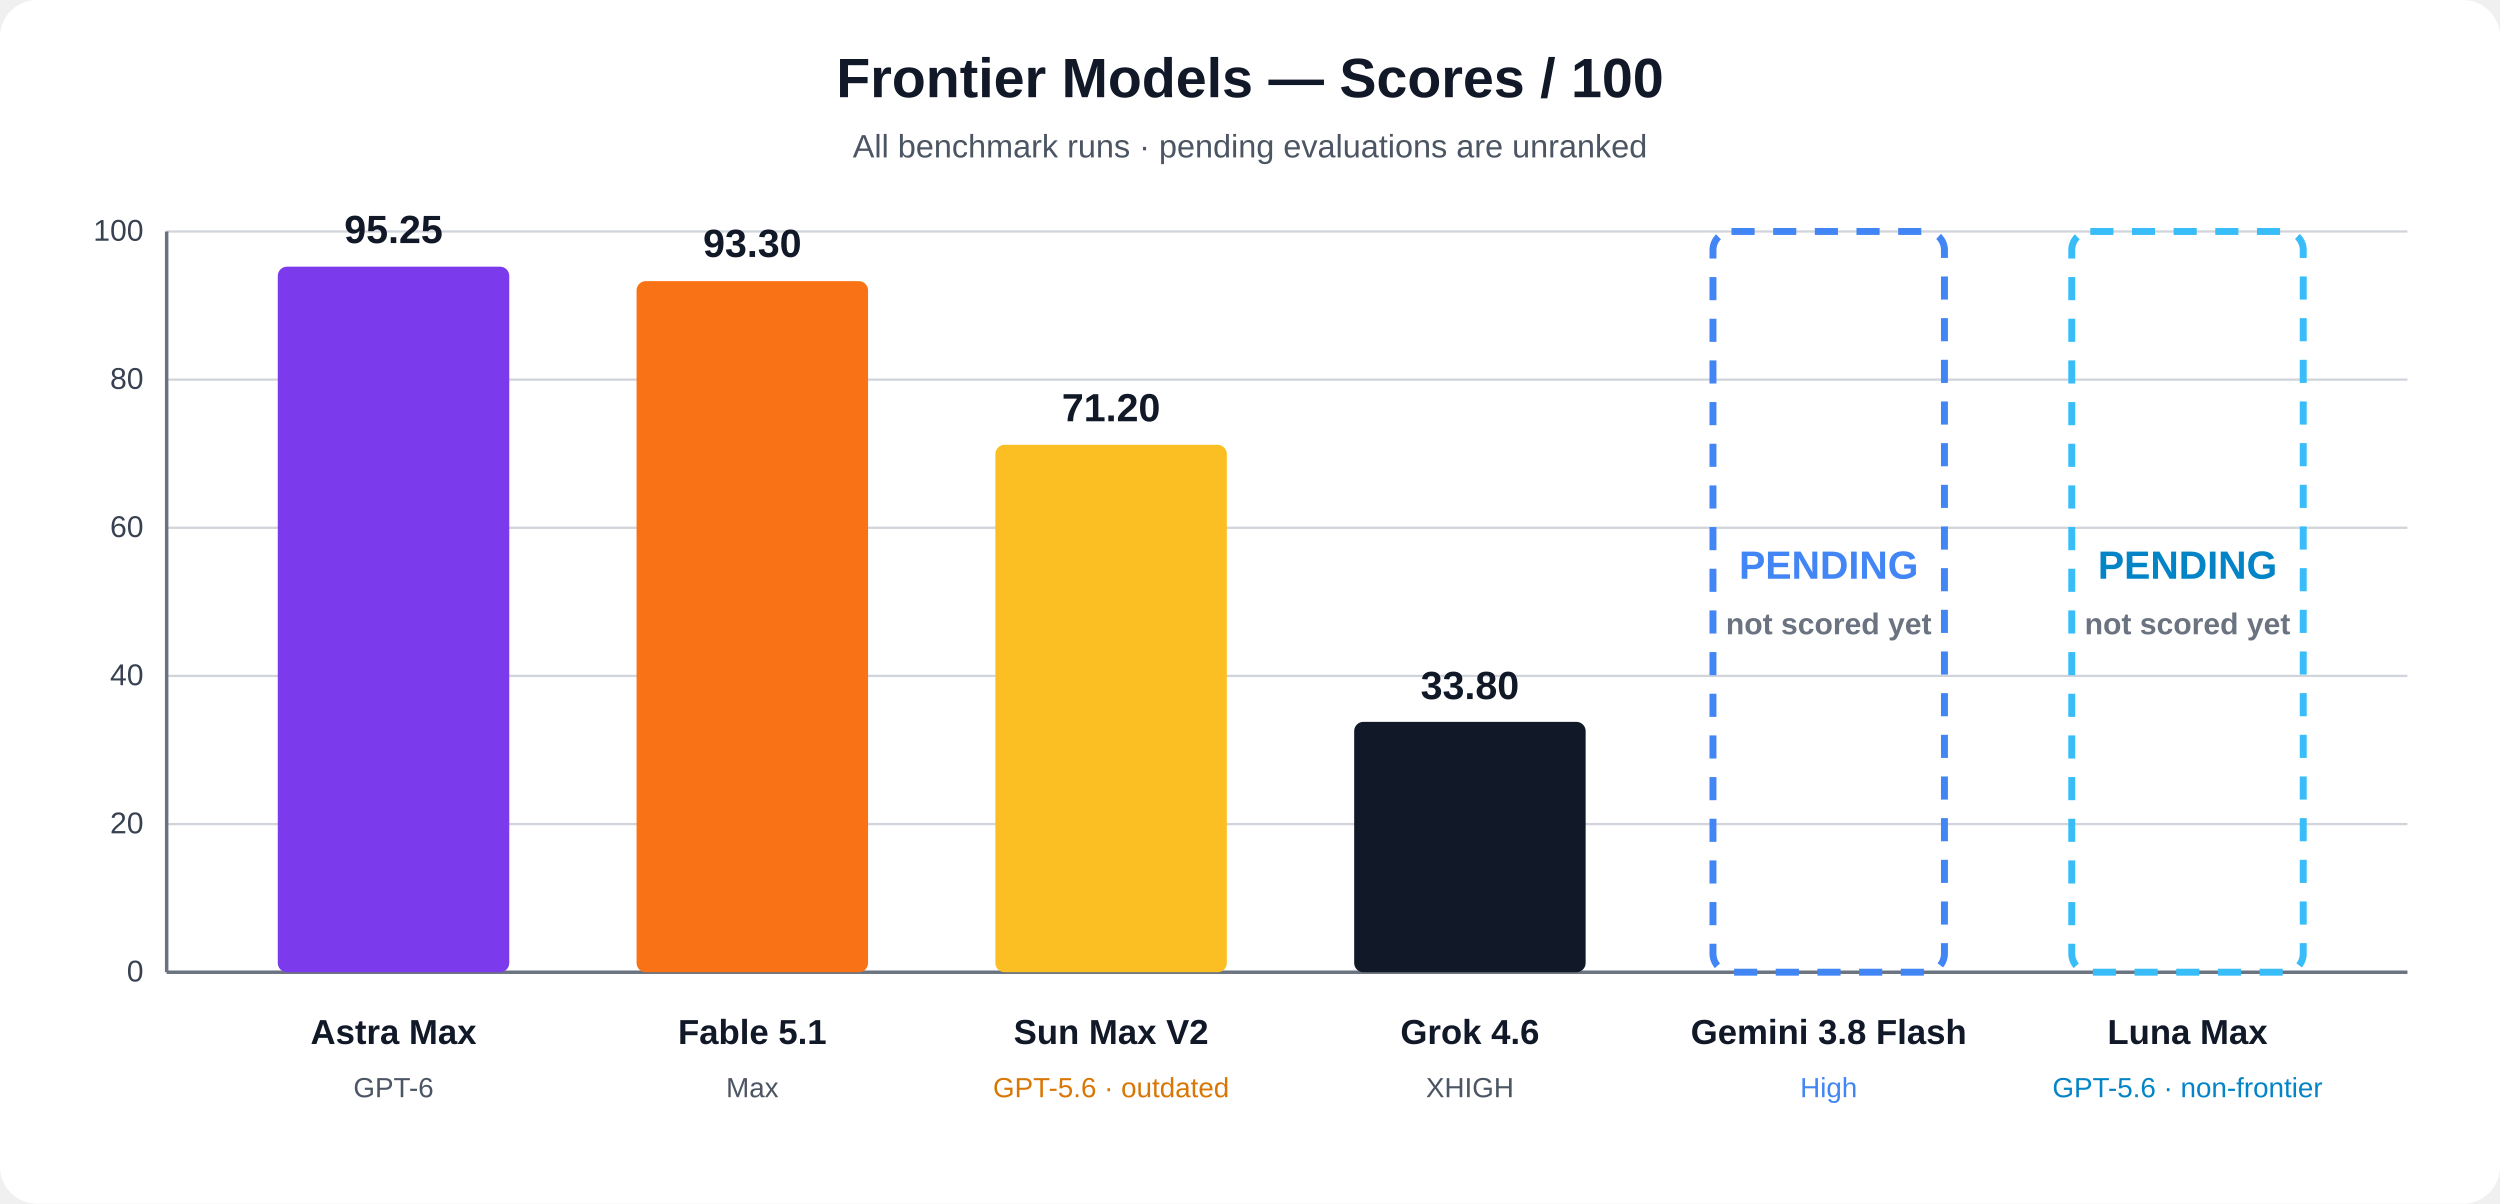
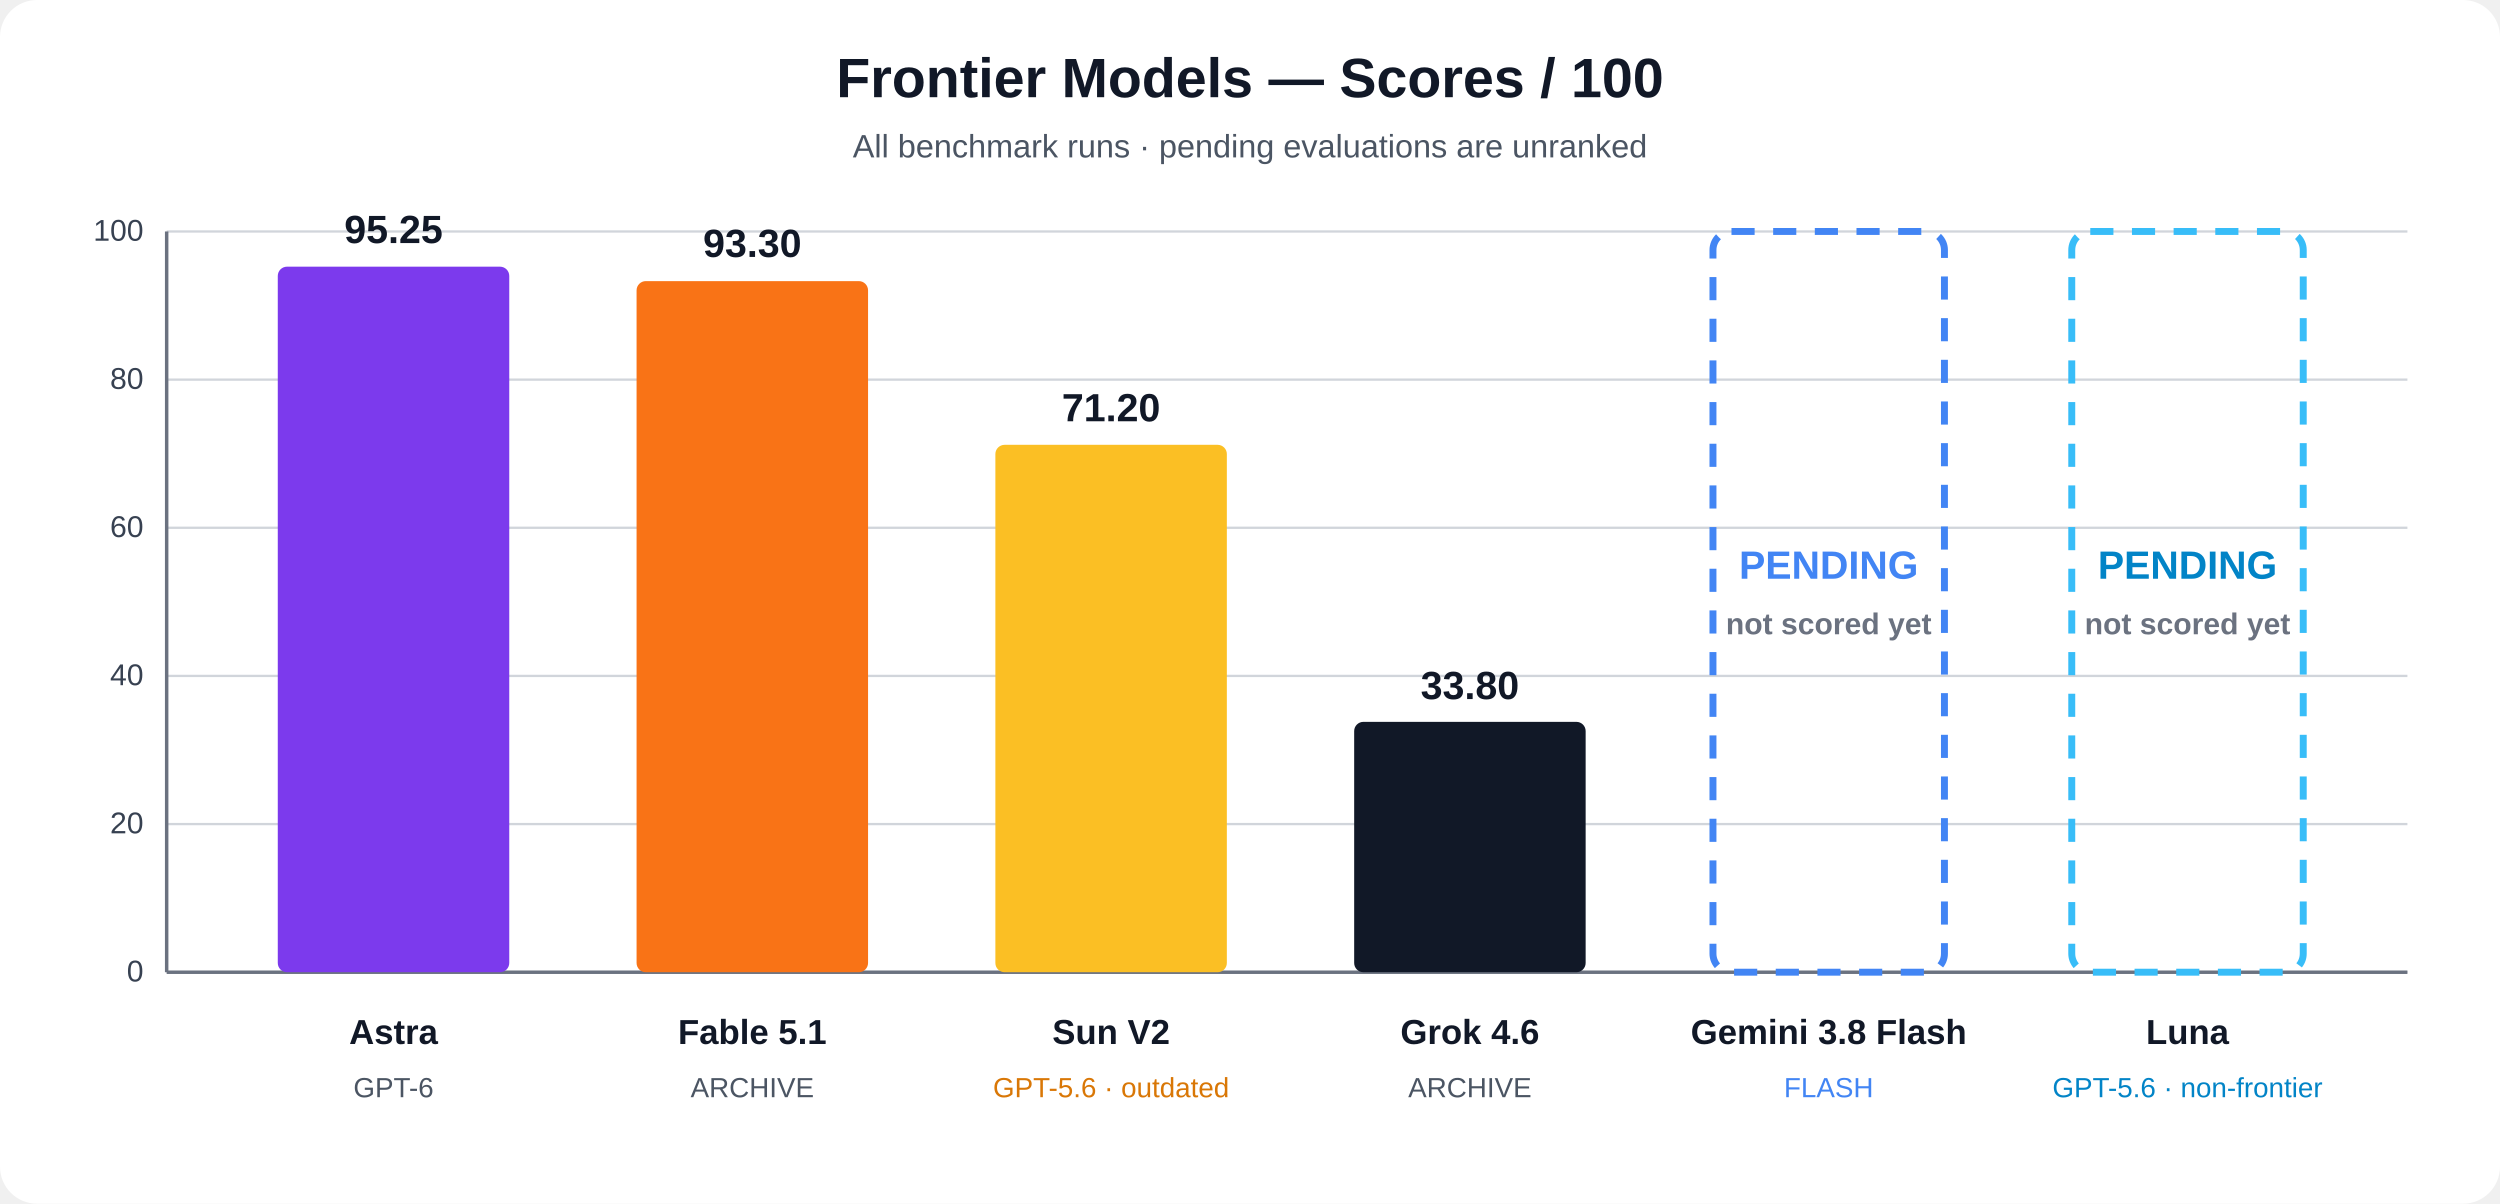
<svg xmlns="http://www.w3.org/2000/svg" width="1080" height="520" viewBox="0 0 1080 520" role="img" aria-labelledby="title desc">
  <rect width="1080" height="520" fill="#ffffff" rx="16" />
  <g font-family="Segoe UI, Arial, sans-serif">
    <text x="540" y="42" text-anchor="middle" font-size="24" font-weight="700" fill="#111827">Frontier Models — Scores / 100</text>
    <text x="540" y="68" text-anchor="middle" font-size="14" font-weight="500" fill="#4B5563">All benchmark runs · pending evaluations are unranked</text>
  </g>
  <g stroke="#D1D5DB" stroke-width="1">
    <line x1="72" y1="420" x2="1040" y2="420" />
    <line x1="72" y1="356" x2="1040" y2="356" />
    <line x1="72" y1="292" x2="1040" y2="292" />
    <line x1="72" y1="228" x2="1040" y2="228" />
    <line x1="72" y1="164" x2="1040" y2="164" />
    <line x1="72" y1="100" x2="1040" y2="100" />
  </g>
  <g font-family="Segoe UI, Arial, sans-serif" font-size="13" font-weight="500" fill="#374151" text-anchor="end">
    <text x="62" y="424">0</text>
    <text x="62" y="360">20</text>
    <text x="62" y="296">40</text>
    <text x="62" y="232">60</text>
    <text x="62" y="168">80</text>
    <text x="62" y="104">100</text>
  </g>
  <line x1="72" y1="100" x2="72" y2="420" stroke="#6B7280" stroke-width="1.5" />
  <line x1="72" y1="420" x2="1040" y2="420" stroke="#6B7280" stroke-width="1.5" />
  <g>
    <rect x="120" y="115.2" width="100" height="304.8" fill="#7C3AED" rx="4" />
    <rect x="275" y="121.44" width="100" height="298.56" fill="#F97316" rx="4" />
    <rect x="430" y="192.16" width="100" height="227.84" fill="#FBBF24" rx="4" />
    <rect x="585" y="311.84" width="100" height="108.16" fill="#111827" rx="4" />
    <rect x="740" y="100" width="100" height="320" fill="none" stroke="#4285F4" stroke-width="3" stroke-dasharray="10 8" rx="8" />
    <rect x="895" y="100" width="100" height="320" fill="none" stroke="#38BDF8" stroke-width="3" stroke-dasharray="10 8" rx="8" />
  </g>
  <g font-family="Segoe UI, Arial, sans-serif" font-size="17" font-weight="700" fill="#111827" text-anchor="middle">
    <text x="170" y="105">95.25</text>
    <text x="325" y="111">93.30</text>
    <text x="480" y="182">71.20</text>
    <text x="635" y="302">33.80</text>
    <text x="790" y="250" fill="#4285F4">PENDING</text>
    <text x="790" y="274" font-size="13" font-weight="600" fill="#6B7280">not scored yet</text>
    <text x="945" y="250" fill="#0284C7">PENDING</text>
    <text x="945" y="274" font-size="13" font-weight="600" fill="#6B7280">not scored yet</text>
  </g>
  <g font-family="Segoe UI, Arial, sans-serif" text-anchor="middle" fill="#111827">
-     <text x="170" y="451" font-size="15" font-weight="700">Astra Max</text>
+     <text x="170" y="451" font-size="15" font-weight="700">Astra</text>
    <text x="170" y="474" font-size="12" font-weight="500" fill="#4B5563">GPT-6</text>
    <text x="325" y="451" font-size="15" font-weight="700">Fable 5.1</text>
-     <text x="325" y="474" font-size="12" font-weight="500" fill="#4B5563">Max</text>
-     <text x="480" y="451" font-size="15" font-weight="700">Sun Max V2</text>
+     <text x="325" y="474" font-size="12" font-weight="500" fill="#4B5563">ARCHIVE</text>
+     <text x="480" y="451" font-size="15" font-weight="700">Sun V2</text>
    <text x="480" y="474" font-size="12" font-weight="500" fill="#D97706">GPT-5.6 · outdated</text>
    <text x="635" y="451" font-size="15" font-weight="700">Grok 4.6</text>
-     <text x="635" y="474" font-size="12" font-weight="500" fill="#4B5563">XHIGH</text>
+     <text x="635" y="474" font-size="12" font-weight="500" fill="#4B5563">ARCHIVE</text>
    <text x="790" y="451" font-size="15" font-weight="700">Gemini 3.8 Flash</text>
-     <text x="790" y="474" font-size="12" font-weight="500" fill="#4285F4">High</text>
-     <text x="945" y="451" font-size="15" font-weight="700">Luna Max</text>
+     <text x="790" y="474" font-size="12" font-weight="500" fill="#4285F4">FLASH</text>
+     <text x="945" y="451" font-size="15" font-weight="700">Luna</text>
    <text x="945" y="474" font-size="12" font-weight="500" fill="#0284C7">GPT-5.6 · non-frontier</text>
  </g>
</svg>
